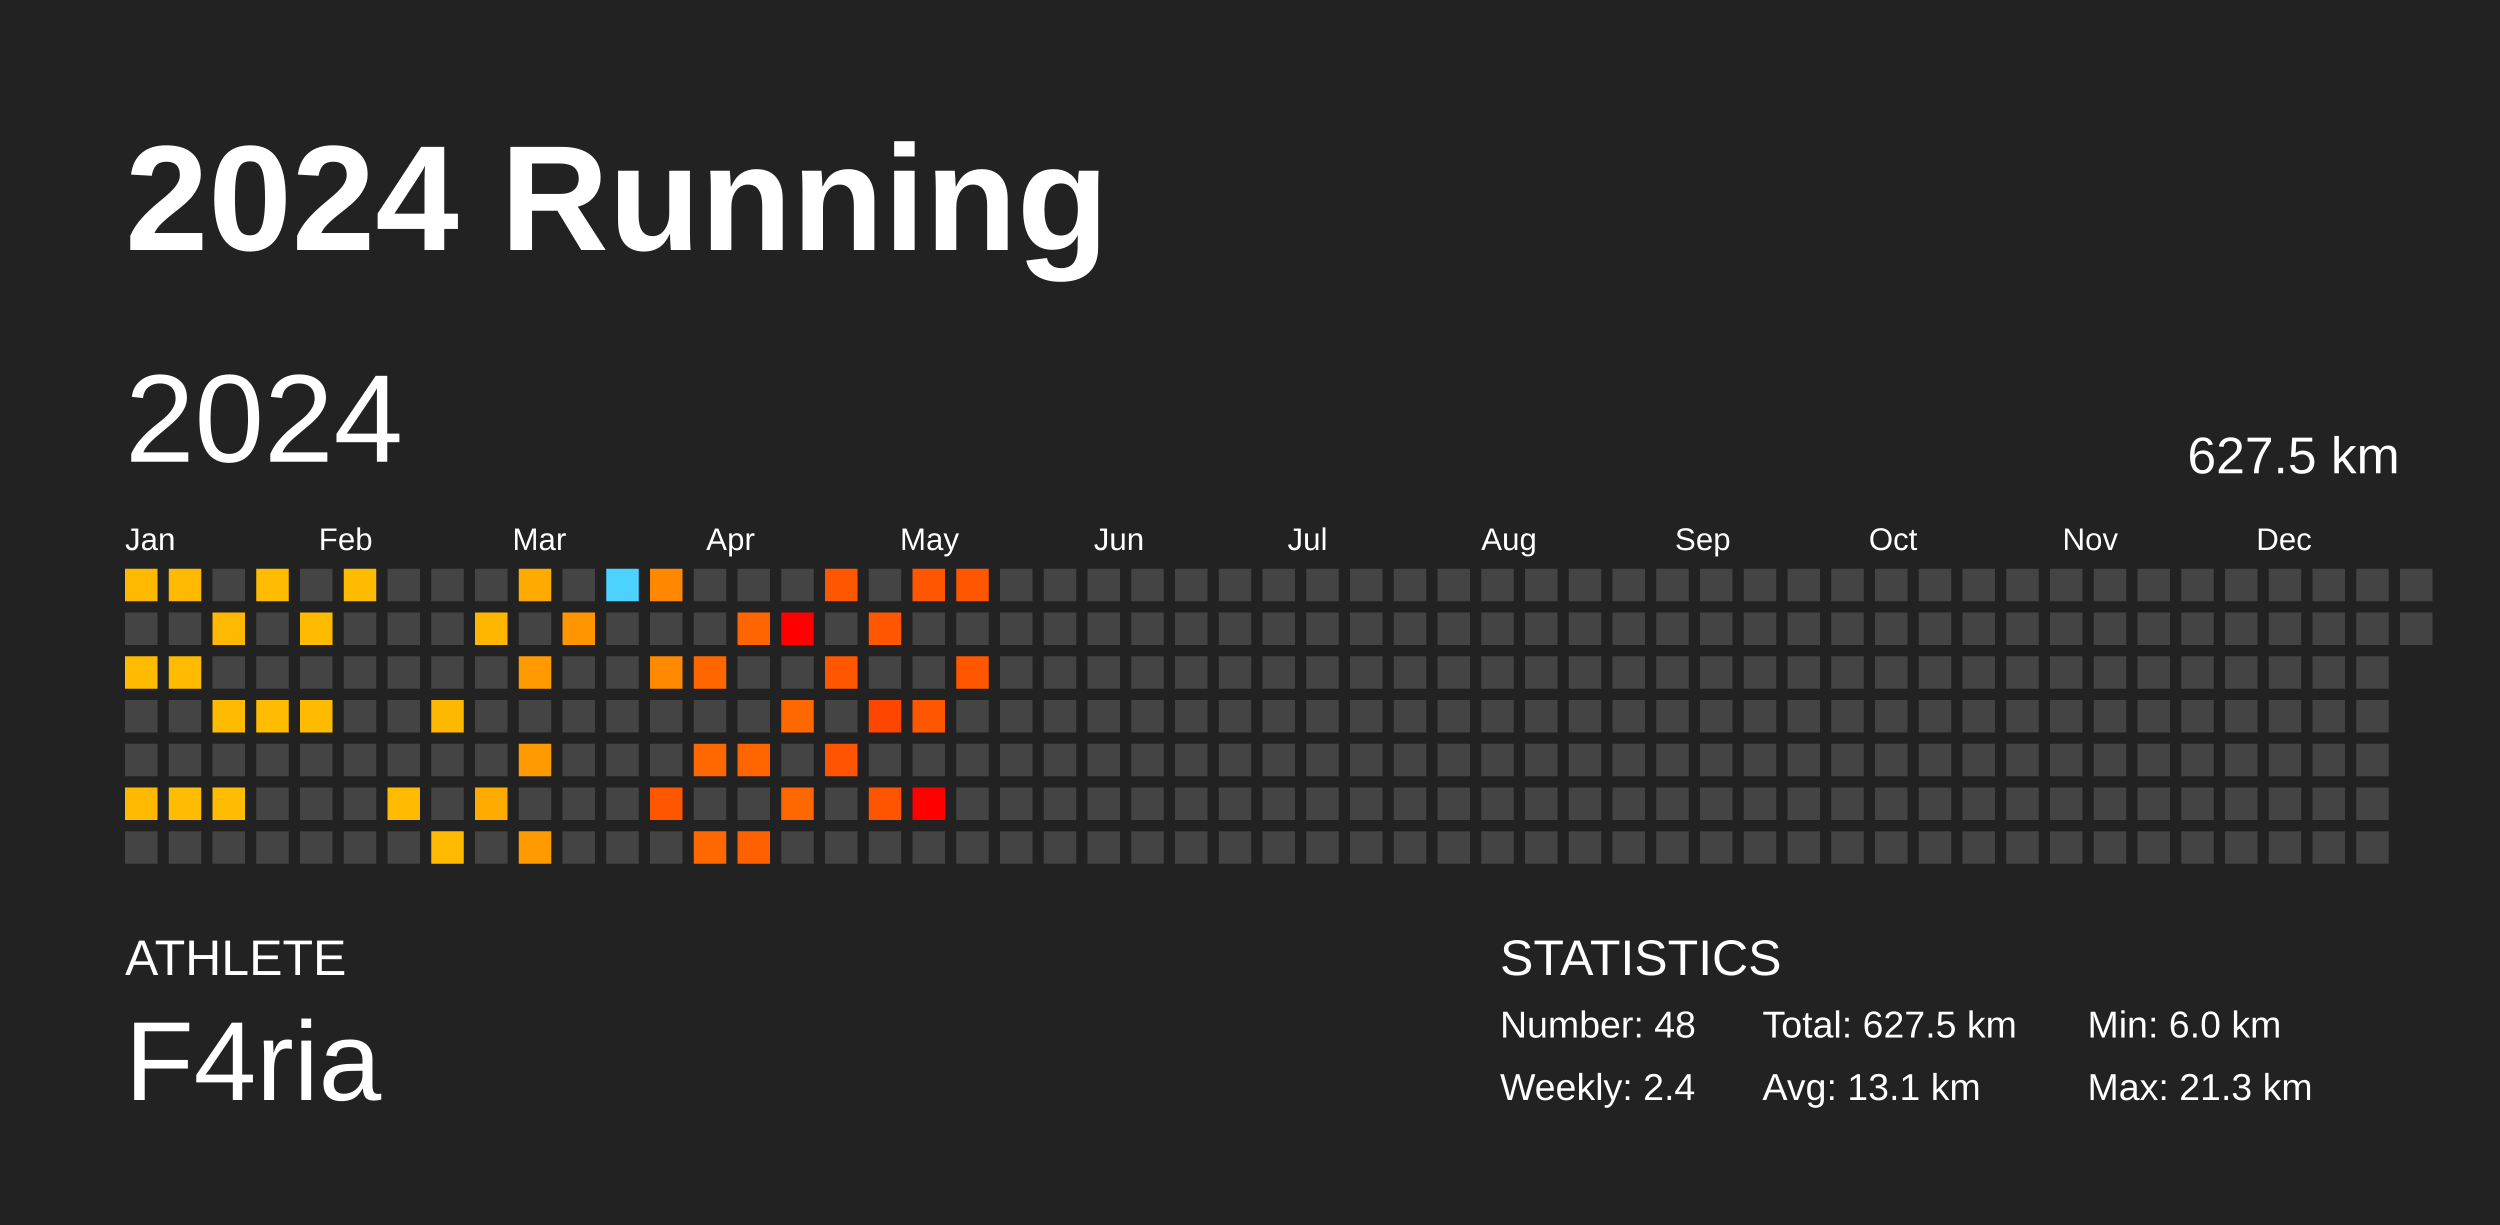
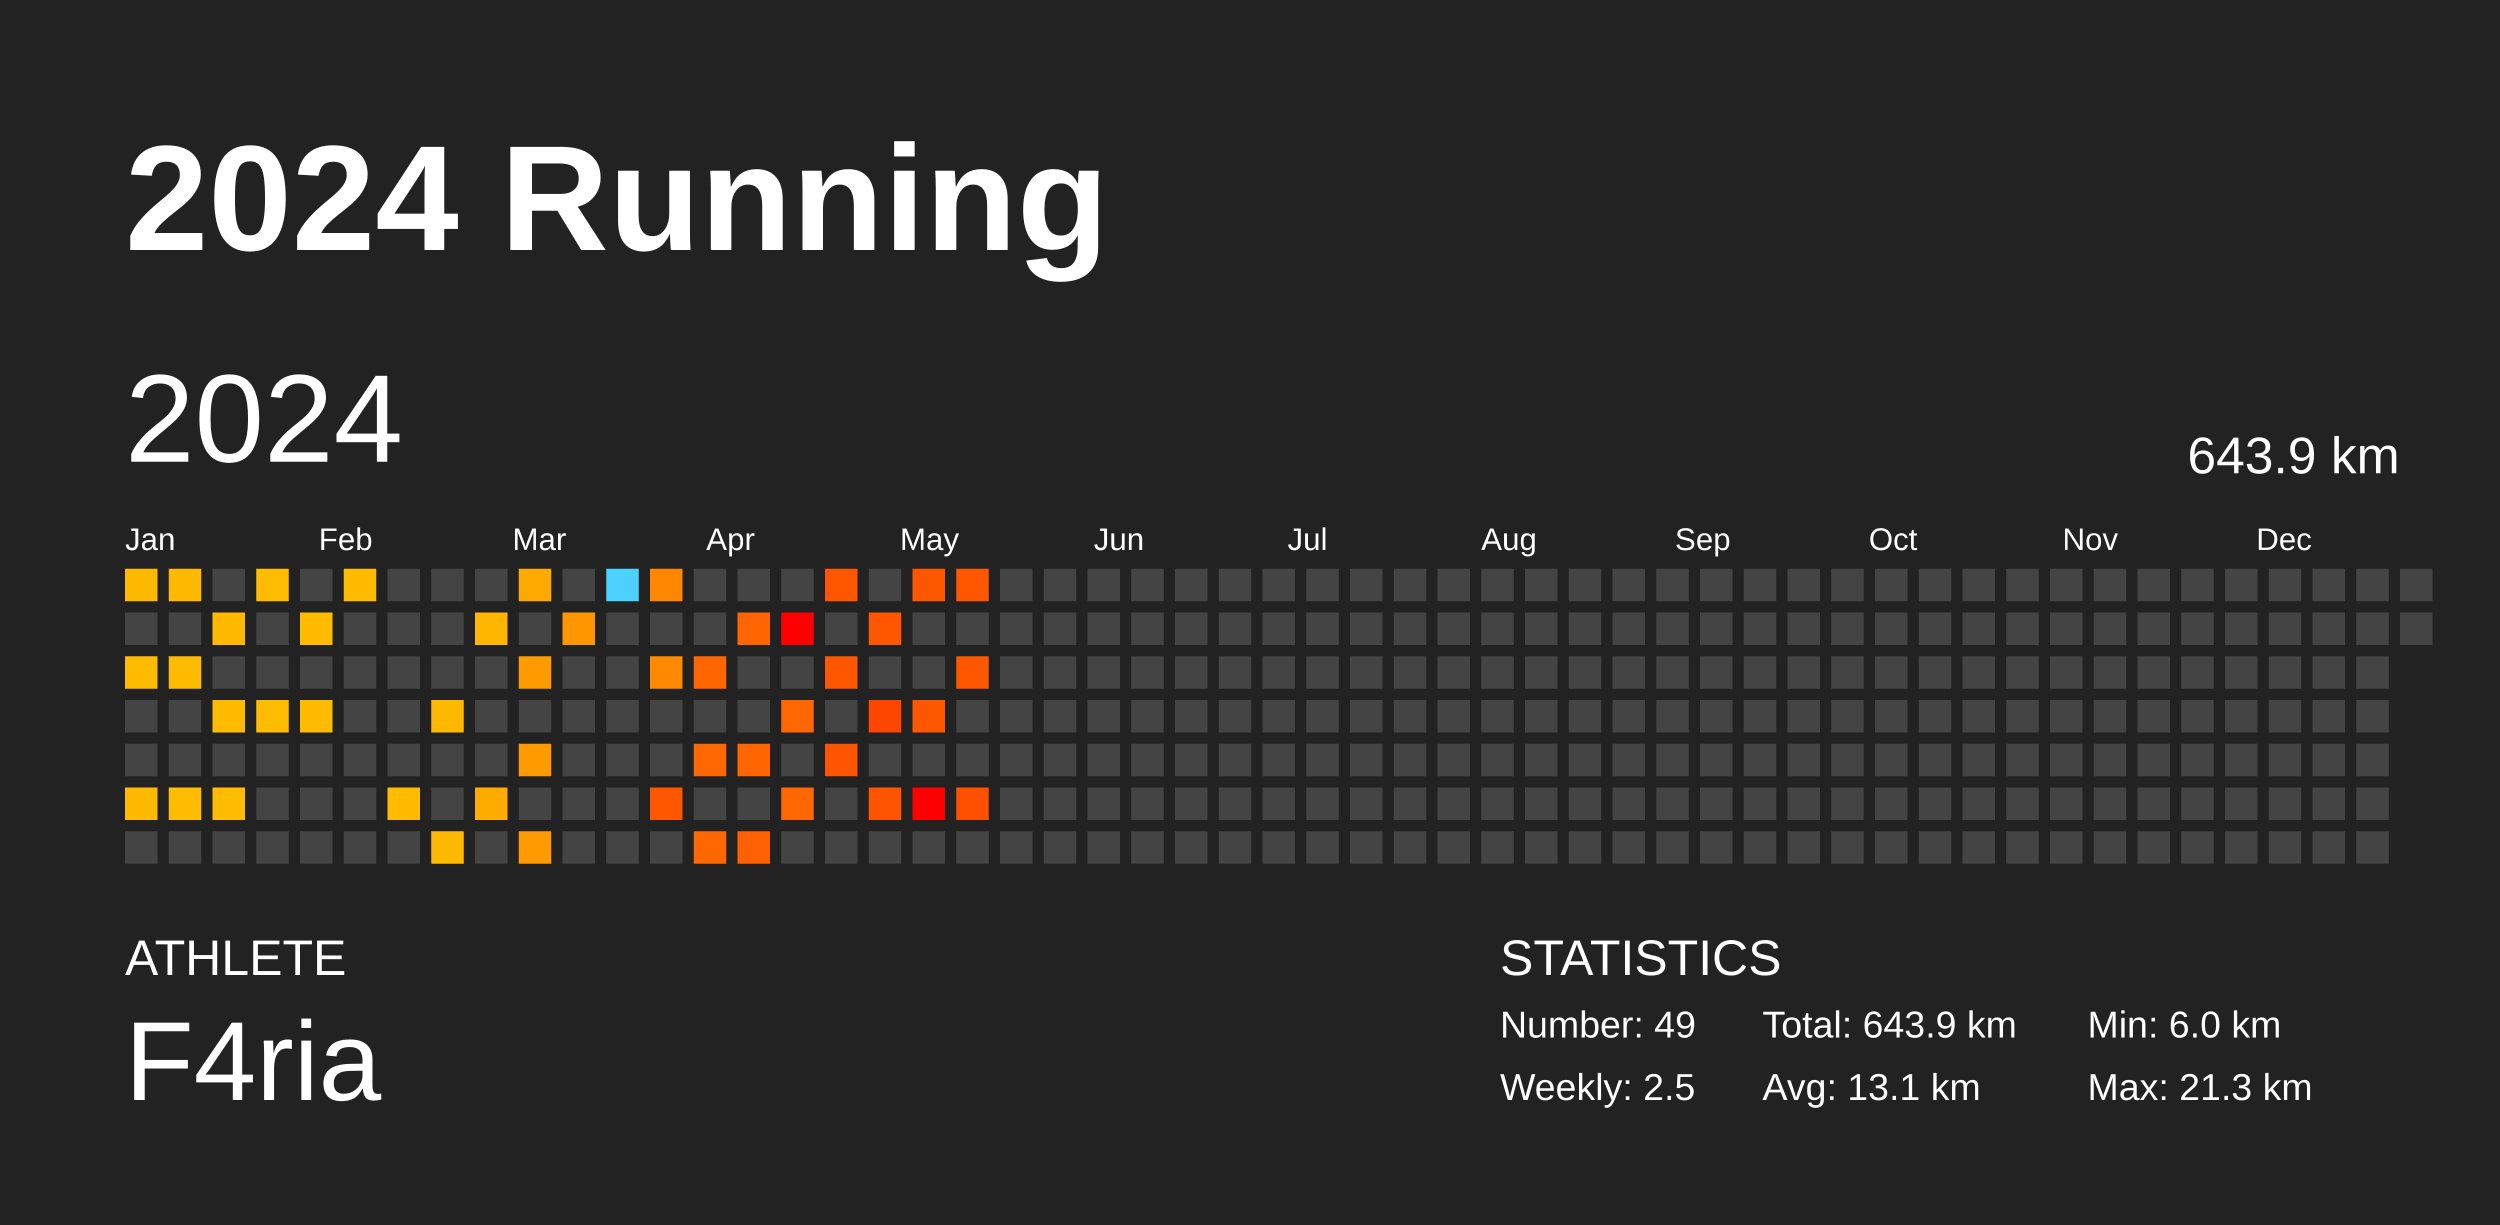
<svg xmlns="http://www.w3.org/2000/svg" baseProfile="full" height="98mm" version="1.1" viewBox="0,0,200,98" width="200mm">
  <defs />
  <rect fill="#222222" height="98" width="200" x="0" y="0" />
  <text fill="#FFFFFF" style="font-size:12px; font-family:Arial; font-weight:bold;" x="10" y="20">2024 Running</text>
  <text fill="#FFFFFF" style="font-size:4px; font-family:Arial" x="10" y="78">ATHLETE</text>
  <text fill="#FFFFFF" style="font-size:9px; font-family:Arial" x="10" y="88">F4ria</text>
  <text fill="#FFFFFF" style="font-size:4px; font-family:Arial" x="120" y="78">STATISTICS</text>
-   <text fill="#FFFFFF" style="font-size:3px; font-family:Arial" x="120" y="83">Number: 48</text>
-   <text fill="#FFFFFF" style="font-size:3px; font-family:Arial" x="120" y="88">Weekly: 2.4</text>
-   <text fill="#FFFFFF" style="font-size:3px; font-family:Arial" x="141" y="83">Total: 627.5 km</text>
+   <text fill="#FFFFFF" style="font-size:3px; font-family:Arial" x="120" y="83">Number: 49</text>
+   <text fill="#FFFFFF" style="font-size:3px; font-family:Arial" x="120" y="88">Weekly: 2.5</text>
+   <text fill="#FFFFFF" style="font-size:3px; font-family:Arial" x="141" y="83">Total: 643.9 km</text>
  <text fill="#FFFFFF" style="font-size:3px; font-family:Arial" x="141" y="88">Avg: 13.1 km</text>
  <text fill="#FFFFFF" style="font-size:3px; font-family:Arial" x="167" y="83">Min: 6.0 km</text>
  <text fill="#FFFFFF" style="font-size:3px; font-family:Arial" x="167" y="88">Max: 21.3 km</text>
  <text dominant-baseline="hanging" fill="#FFFFFF" style="font-size:10.0px; font-family:Arial;" x="10" y="30">2024</text>
-   <text dominant-baseline="hanging" fill="#FFFFFF" style="font-size:4.125px; font-family:Arial;" x="175" y="35">627.5 km</text>
+   <text dominant-baseline="hanging" fill="#FFFFFF" style="font-size:4.125px; font-family:Arial;" x="175" y="35">643.9 km</text>
  <text fill="#FFFFFF" style="font-size:2.5px; font-family:Arial" x="10.0" y="44">Jan</text>
  <text fill="#FFFFFF" style="font-size:2.5px; font-family:Arial" x="25.5" y="44">Feb</text>
  <text fill="#FFFFFF" style="font-size:2.5px; font-family:Arial" x="41.0" y="44">Mar</text>
  <text fill="#FFFFFF" style="font-size:2.5px; font-family:Arial" x="56.5" y="44">Apr</text>
  <text fill="#FFFFFF" style="font-size:2.5px; font-family:Arial" x="72.0" y="44">May</text>
  <text fill="#FFFFFF" style="font-size:2.5px; font-family:Arial" x="87.5" y="44">Jun</text>
  <text fill="#FFFFFF" style="font-size:2.5px; font-family:Arial" x="103.0" y="44">Jul</text>
  <text fill="#FFFFFF" style="font-size:2.5px; font-family:Arial" x="118.5" y="44">Aug</text>
  <text fill="#FFFFFF" style="font-size:2.5px; font-family:Arial" x="134.0" y="44">Sep</text>
  <text fill="#FFFFFF" style="font-size:2.5px; font-family:Arial" x="149.5" y="44">Oct</text>
  <text fill="#FFFFFF" style="font-size:2.5px; font-family:Arial" x="165.0" y="44">Nov</text>
  <text fill="#FFFFFF" style="font-size:2.5px; font-family:Arial" x="180.5" y="44">Dec</text>
  <rect fill="#ffba00" height="2.6" width="2.6" x="10.0" y="45.5" />
  <rect fill="#444444" height="2.6" width="2.6" x="10.0" y="49.0" />
  <rect fill="#ffbb00" height="2.6" width="2.6" x="10.0" y="52.5" />
  <rect fill="#444444" height="2.6" width="2.6" x="10.0" y="56.0" />
  <rect fill="#444444" height="2.6" width="2.6" x="10.0" y="59.5" />
  <rect fill="#ffba00" height="2.6" width="2.6" x="10.0" y="63.0" />
  <rect fill="#444444" height="2.6" width="2.6" x="10.0" y="66.5" />
  <rect fill="#ffb900" height="2.6" width="2.6" x="13.5" y="45.5" />
  <rect fill="#444444" height="2.6" width="2.6" x="13.5" y="49.0" />
  <rect fill="#ffbb00" height="2.6" width="2.6" x="13.5" y="52.5" />
  <rect fill="#444444" height="2.6" width="2.6" x="13.5" y="56.0" />
  <rect fill="#444444" height="2.6" width="2.6" x="13.5" y="59.5" />
  <rect fill="#ffbc00" height="2.6" width="2.6" x="13.5" y="63.0" />
  <rect fill="#444444" height="2.6" width="2.6" x="13.5" y="66.5" />
  <rect fill="#444444" height="2.6" width="2.6" x="17.0" y="45.5" />
  <rect fill="#ffb900" height="2.6" width="2.6" x="17.0" y="49.0" />
  <rect fill="#444444" height="2.6" width="2.6" x="17.0" y="52.5" />
  <rect fill="#ffbb00" height="2.6" width="2.6" x="17.0" y="56.0" />
  <rect fill="#444444" height="2.6" width="2.6" x="17.0" y="59.5" />
  <rect fill="#ffbc00" height="2.6" width="2.6" x="17.0" y="63.0" />
  <rect fill="#444444" height="2.6" width="2.6" x="17.0" y="66.5" />
  <rect fill="#ffbc00" height="2.6" width="2.6" x="20.5" y="45.5" />
  <rect fill="#444444" height="2.6" width="2.6" x="20.5" y="49.0" />
  <rect fill="#444444" height="2.6" width="2.6" x="20.5" y="52.5" />
  <rect fill="#ffbc00" height="2.6" width="2.6" x="20.5" y="56.0" />
  <rect fill="#444444" height="2.6" width="2.6" x="20.5" y="59.5" />
  <rect fill="#444444" height="2.6" width="2.6" x="20.5" y="63.0" />
  <rect fill="#444444" height="2.6" width="2.6" x="20.5" y="66.5" />
  <rect fill="#444444" height="2.6" width="2.6" x="24.0" y="45.5" />
  <rect fill="#ffbb00" height="2.6" width="2.6" x="24.0" y="49.0" />
  <rect fill="#444444" height="2.6" width="2.6" x="24.0" y="52.5" />
  <rect fill="#ffbb00" height="2.6" width="2.6" x="24.0" y="56.0" />
  <rect fill="#444444" height="2.6" width="2.6" x="24.0" y="59.5" />
  <rect fill="#444444" height="2.6" width="2.6" x="24.0" y="63.0" />
  <rect fill="#444444" height="2.6" width="2.6" x="24.0" y="66.5" />
  <rect fill="#ffbb00" height="2.6" width="2.6" x="27.5" y="45.5" />
  <rect fill="#444444" height="2.6" width="2.6" x="27.5" y="49.0" />
  <rect fill="#444444" height="2.6" width="2.6" x="27.5" y="52.5" />
  <rect fill="#444444" height="2.6" width="2.6" x="27.5" y="56.0" />
  <rect fill="#444444" height="2.6" width="2.6" x="27.5" y="59.5" />
  <rect fill="#444444" height="2.6" width="2.6" x="27.5" y="63.0" />
  <rect fill="#444444" height="2.6" width="2.6" x="27.5" y="66.5" />
  <rect fill="#444444" height="2.6" width="2.6" x="31.0" y="45.5" />
  <rect fill="#444444" height="2.6" width="2.6" x="31.0" y="49.0" />
  <rect fill="#444444" height="2.6" width="2.6" x="31.0" y="52.5" />
  <rect fill="#444444" height="2.6" width="2.6" x="31.0" y="56.0" />
  <rect fill="#444444" height="2.6" width="2.6" x="31.0" y="59.5" />
  <rect fill="#ffbb00" height="2.6" width="2.6" x="31.0" y="63.0" />
  <rect fill="#444444" height="2.6" width="2.6" x="31.0" y="66.5" />
  <rect fill="#444444" height="2.6" width="2.6" x="34.5" y="45.5" />
  <rect fill="#444444" height="2.6" width="2.6" x="34.5" y="49.0" />
  <rect fill="#444444" height="2.6" width="2.6" x="34.5" y="52.5" />
  <rect fill="#ffb800" height="2.6" width="2.6" x="34.5" y="56.0" />
  <rect fill="#444444" height="2.6" width="2.6" x="34.5" y="59.5" />
  <rect fill="#444444" height="2.6" width="2.6" x="34.5" y="63.0" />
  <rect fill="#ffba00" height="2.6" width="2.6" x="34.5" y="66.5" />
  <rect fill="#444444" height="2.6" width="2.6" x="38.0" y="45.5" />
  <rect fill="#ffb600" height="2.6" width="2.6" x="38.0" y="49.0" />
  <rect fill="#444444" height="2.6" width="2.6" x="38.0" y="52.5" />
  <rect fill="#444444" height="2.6" width="2.6" x="38.0" y="56.0" />
  <rect fill="#444444" height="2.6" width="2.6" x="38.0" y="59.5" />
  <rect fill="#ffab00" height="2.6" width="2.6" x="38.0" y="63.0" />
  <rect fill="#444444" height="2.6" width="2.6" x="38.0" y="66.5" />
  <rect fill="#ffaa00" height="2.6" width="2.6" x="41.5" y="45.5" />
  <rect fill="#444444" height="2.6" width="2.6" x="41.5" y="49.0" />
  <rect fill="#ff9b00" height="2.6" width="2.6" x="41.5" y="52.5" />
  <rect fill="#444444" height="2.6" width="2.6" x="41.5" y="56.0" />
  <rect fill="#ff9a00" height="2.6" width="2.6" x="41.5" y="59.5" />
  <rect fill="#444444" height="2.6" width="2.6" x="41.5" y="63.0" />
  <rect fill="#ff9b00" height="2.6" width="2.6" x="41.5" y="66.5" />
  <rect fill="#444444" height="2.6" width="2.6" x="45.0" y="45.5" />
  <rect fill="#ff9600" height="2.6" width="2.6" x="45.0" y="49.0" />
  <rect fill="#444444" height="2.6" width="2.6" x="45.0" y="52.5" />
  <rect fill="#444444" height="2.6" width="2.6" x="45.0" y="56.0" />
  <rect fill="#444444" height="2.6" width="2.6" x="45.0" y="59.5" />
  <rect fill="#444444" height="2.6" width="2.6" x="45.0" y="63.0" />
  <rect fill="#444444" height="2.6" width="2.6" x="45.0" y="66.5" />
  <rect fill="#4dd2ff" height="2.6" width="2.6" x="48.5" y="45.5" />
  <rect fill="#444444" height="2.6" width="2.6" x="48.5" y="49.0" />
  <rect fill="#444444" height="2.6" width="2.6" x="48.5" y="52.5" />
  <rect fill="#444444" height="2.6" width="2.6" x="48.5" y="56.0" />
  <rect fill="#444444" height="2.6" width="2.6" x="48.5" y="59.5" />
  <rect fill="#444444" height="2.6" width="2.6" x="48.5" y="63.0" />
  <rect fill="#444444" height="2.6" width="2.6" x="48.5" y="66.5" />
  <rect fill="#ff8800" height="2.6" width="2.6" x="52.0" y="45.5" />
  <rect fill="#444444" height="2.6" width="2.6" x="52.0" y="49.0" />
  <rect fill="#ff8900" height="2.6" width="2.6" x="52.0" y="52.5" />
  <rect fill="#444444" height="2.6" width="2.6" x="52.0" y="56.0" />
  <rect fill="#444444" height="2.6" width="2.6" x="52.0" y="59.5" />
  <rect fill="#ff5700" height="2.6" width="2.6" x="52.0" y="63.0" />
  <rect fill="#444444" height="2.6" width="2.6" x="52.0" y="66.5" />
  <rect fill="#444444" height="2.6" width="2.6" x="55.5" y="45.5" />
  <rect fill="#444444" height="2.6" width="2.6" x="55.5" y="49.0" />
  <rect fill="#ff6600" height="2.6" width="2.6" x="55.5" y="52.5" />
  <rect fill="#444444" height="2.6" width="2.6" x="55.5" y="56.0" />
  <rect fill="#ff6800" height="2.6" width="2.6" x="55.5" y="59.5" />
  <rect fill="#444444" height="2.6" width="2.6" x="55.5" y="63.0" />
  <rect fill="#ff6700" height="2.6" width="2.6" x="55.5" y="66.5" />
  <rect fill="#444444" height="2.6" width="2.6" x="59.0" y="45.5" />
  <rect fill="#ff6500" height="2.6" width="2.6" x="59.0" y="49.0" />
  <rect fill="#444444" height="2.6" width="2.6" x="59.0" y="52.5" />
  <rect fill="#444444" height="2.6" width="2.6" x="59.0" y="56.0" />
  <rect fill="#ff6600" height="2.6" width="2.6" x="59.0" y="59.5" />
  <rect fill="#444444" height="2.6" width="2.6" x="59.0" y="63.0" />
  <rect fill="#ff6000" height="2.6" width="2.6" x="59.0" y="66.5" />
  <rect fill="#444444" height="2.6" width="2.6" x="62.5" y="45.5" />
  <rect fill="red" height="2.6" width="2.6" x="62.5" y="49.0" />
  <rect fill="#444444" height="2.6" width="2.6" x="62.5" y="52.5" />
  <rect fill="#ff6700" height="2.6" width="2.6" x="62.5" y="56.0" />
  <rect fill="#444444" height="2.6" width="2.6" x="62.5" y="59.5" />
  <rect fill="#ff6700" height="2.6" width="2.6" x="62.5" y="63.0" />
  <rect fill="#444444" height="2.6" width="2.6" x="62.5" y="66.5" />
  <rect fill="#ff5700" height="2.6" width="2.6" x="66.0" y="45.5" />
  <rect fill="#444444" height="2.6" width="2.6" x="66.0" y="49.0" />
  <rect fill="#ff5700" height="2.6" width="2.6" x="66.0" y="52.5" />
  <rect fill="#444444" height="2.6" width="2.6" x="66.0" y="56.0" />
  <rect fill="#ff5400" height="2.6" width="2.6" x="66.0" y="59.5" />
  <rect fill="#444444" height="2.6" width="2.6" x="66.0" y="63.0" />
  <rect fill="#444444" height="2.6" width="2.6" x="66.0" y="66.5" />
  <rect fill="#444444" height="2.6" width="2.6" x="69.5" y="45.5" />
  <rect fill="#ff5700" height="2.6" width="2.6" x="69.5" y="49.0" />
  <rect fill="#444444" height="2.6" width="2.6" x="69.5" y="52.5" />
  <rect fill="#ff4600" height="2.6" width="2.6" x="69.5" y="56.0" />
  <rect fill="#444444" height="2.6" width="2.6" x="69.5" y="59.5" />
  <rect fill="#ff5500" height="2.6" width="2.6" x="69.5" y="63.0" />
  <rect fill="#444444" height="2.6" width="2.6" x="69.5" y="66.5" />
  <rect fill="#ff5700" height="2.6" width="2.6" x="73.0" y="45.5" />
  <rect fill="#444444" height="2.6" width="2.6" x="73.0" y="49.0" />
  <rect fill="#444444" height="2.6" width="2.6" x="73.0" y="52.5" />
  <rect fill="#ff5700" height="2.6" width="2.6" x="73.0" y="56.0" />
  <rect fill="#444444" height="2.6" width="2.6" x="73.0" y="59.5" />
  <rect fill="red" height="2.6" width="2.6" x="73.0" y="63.0" />
  <rect fill="#444444" height="2.6" width="2.6" x="73.0" y="66.5" />
  <rect fill="#ff5600" height="2.6" width="2.6" x="76.5" y="45.5" />
  <rect fill="#444444" height="2.6" width="2.6" x="76.5" y="49.0" />
  <rect fill="#ff5700" height="2.6" width="2.6" x="76.5" y="52.5" />
  <rect fill="#444444" height="2.6" width="2.6" x="76.5" y="56.0" />
  <rect fill="#444444" height="2.6" width="2.6" x="76.5" y="59.5" />
-   <rect fill="#444444" height="2.6" width="2.6" x="76.5" y="63.0" />
+   <rect fill="#ff5000" height="2.6" width="2.6" x="76.5" y="63.0" />
  <rect fill="#444444" height="2.6" width="2.6" x="76.5" y="66.5" />
  <rect fill="#444444" height="2.6" width="2.6" x="80.0" y="45.5" />
  <rect fill="#444444" height="2.6" width="2.6" x="80.0" y="49.0" />
  <rect fill="#444444" height="2.6" width="2.6" x="80.0" y="52.5" />
  <rect fill="#444444" height="2.6" width="2.6" x="80.0" y="56.0" />
  <rect fill="#444444" height="2.6" width="2.6" x="80.0" y="59.5" />
  <rect fill="#444444" height="2.6" width="2.6" x="80.0" y="63.0" />
  <rect fill="#444444" height="2.6" width="2.6" x="80.0" y="66.5" />
  <rect fill="#444444" height="2.6" width="2.6" x="83.5" y="45.5" />
  <rect fill="#444444" height="2.6" width="2.6" x="83.5" y="49.0" />
  <rect fill="#444444" height="2.6" width="2.6" x="83.5" y="52.5" />
  <rect fill="#444444" height="2.6" width="2.6" x="83.5" y="56.0" />
  <rect fill="#444444" height="2.6" width="2.6" x="83.5" y="59.5" />
  <rect fill="#444444" height="2.6" width="2.6" x="83.5" y="63.0" />
  <rect fill="#444444" height="2.6" width="2.6" x="83.5" y="66.5" />
  <rect fill="#444444" height="2.6" width="2.6" x="87.0" y="45.5" />
  <rect fill="#444444" height="2.6" width="2.6" x="87.0" y="49.0" />
  <rect fill="#444444" height="2.6" width="2.6" x="87.0" y="52.5" />
  <rect fill="#444444" height="2.6" width="2.6" x="87.0" y="56.0" />
  <rect fill="#444444" height="2.6" width="2.6" x="87.0" y="59.5" />
  <rect fill="#444444" height="2.6" width="2.6" x="87.0" y="63.0" />
  <rect fill="#444444" height="2.6" width="2.6" x="87.0" y="66.5" />
  <rect fill="#444444" height="2.6" width="2.6" x="90.5" y="45.5" />
  <rect fill="#444444" height="2.6" width="2.6" x="90.5" y="49.0" />
  <rect fill="#444444" height="2.6" width="2.6" x="90.5" y="52.5" />
  <rect fill="#444444" height="2.6" width="2.6" x="90.5" y="56.0" />
  <rect fill="#444444" height="2.6" width="2.6" x="90.5" y="59.5" />
  <rect fill="#444444" height="2.6" width="2.6" x="90.5" y="63.0" />
  <rect fill="#444444" height="2.6" width="2.6" x="90.5" y="66.5" />
  <rect fill="#444444" height="2.6" width="2.6" x="94.0" y="45.5" />
  <rect fill="#444444" height="2.6" width="2.6" x="94.0" y="49.0" />
  <rect fill="#444444" height="2.6" width="2.6" x="94.0" y="52.5" />
  <rect fill="#444444" height="2.6" width="2.6" x="94.0" y="56.0" />
  <rect fill="#444444" height="2.6" width="2.6" x="94.0" y="59.5" />
  <rect fill="#444444" height="2.6" width="2.6" x="94.0" y="63.0" />
  <rect fill="#444444" height="2.6" width="2.6" x="94.0" y="66.5" />
  <rect fill="#444444" height="2.6" width="2.6" x="97.5" y="45.5" />
  <rect fill="#444444" height="2.6" width="2.6" x="97.5" y="49.0" />
  <rect fill="#444444" height="2.6" width="2.6" x="97.5" y="52.5" />
  <rect fill="#444444" height="2.6" width="2.6" x="97.5" y="56.0" />
  <rect fill="#444444" height="2.6" width="2.6" x="97.5" y="59.5" />
  <rect fill="#444444" height="2.6" width="2.6" x="97.5" y="63.0" />
  <rect fill="#444444" height="2.6" width="2.6" x="97.5" y="66.5" />
  <rect fill="#444444" height="2.6" width="2.6" x="101.0" y="45.5" />
  <rect fill="#444444" height="2.6" width="2.6" x="101.0" y="49.0" />
  <rect fill="#444444" height="2.6" width="2.6" x="101.0" y="52.5" />
  <rect fill="#444444" height="2.6" width="2.6" x="101.0" y="56.0" />
  <rect fill="#444444" height="2.6" width="2.6" x="101.0" y="59.5" />
  <rect fill="#444444" height="2.6" width="2.6" x="101.0" y="63.0" />
  <rect fill="#444444" height="2.6" width="2.6" x="101.0" y="66.5" />
  <rect fill="#444444" height="2.6" width="2.6" x="104.5" y="45.5" />
  <rect fill="#444444" height="2.6" width="2.6" x="104.5" y="49.0" />
  <rect fill="#444444" height="2.6" width="2.6" x="104.5" y="52.5" />
  <rect fill="#444444" height="2.6" width="2.6" x="104.5" y="56.0" />
  <rect fill="#444444" height="2.6" width="2.6" x="104.5" y="59.5" />
  <rect fill="#444444" height="2.6" width="2.6" x="104.5" y="63.0" />
  <rect fill="#444444" height="2.6" width="2.6" x="104.5" y="66.5" />
  <rect fill="#444444" height="2.6" width="2.6" x="108.0" y="45.5" />
  <rect fill="#444444" height="2.6" width="2.6" x="108.0" y="49.0" />
  <rect fill="#444444" height="2.6" width="2.6" x="108.0" y="52.5" />
  <rect fill="#444444" height="2.6" width="2.6" x="108.0" y="56.0" />
  <rect fill="#444444" height="2.6" width="2.6" x="108.0" y="59.5" />
  <rect fill="#444444" height="2.6" width="2.6" x="108.0" y="63.0" />
  <rect fill="#444444" height="2.6" width="2.6" x="108.0" y="66.5" />
  <rect fill="#444444" height="2.6" width="2.6" x="111.5" y="45.5" />
  <rect fill="#444444" height="2.6" width="2.6" x="111.5" y="49.0" />
  <rect fill="#444444" height="2.6" width="2.6" x="111.5" y="52.5" />
  <rect fill="#444444" height="2.6" width="2.6" x="111.5" y="56.0" />
  <rect fill="#444444" height="2.6" width="2.6" x="111.5" y="59.5" />
  <rect fill="#444444" height="2.6" width="2.6" x="111.5" y="63.0" />
  <rect fill="#444444" height="2.6" width="2.6" x="111.5" y="66.5" />
  <rect fill="#444444" height="2.6" width="2.6" x="115.0" y="45.5" />
  <rect fill="#444444" height="2.6" width="2.6" x="115.0" y="49.0" />
  <rect fill="#444444" height="2.6" width="2.6" x="115.0" y="52.5" />
  <rect fill="#444444" height="2.6" width="2.6" x="115.0" y="56.0" />
  <rect fill="#444444" height="2.6" width="2.6" x="115.0" y="59.5" />
  <rect fill="#444444" height="2.6" width="2.6" x="115.0" y="63.0" />
  <rect fill="#444444" height="2.6" width="2.6" x="115.0" y="66.5" />
  <rect fill="#444444" height="2.6" width="2.6" x="118.5" y="45.5" />
  <rect fill="#444444" height="2.6" width="2.6" x="118.5" y="49.0" />
  <rect fill="#444444" height="2.6" width="2.6" x="118.5" y="52.5" />
  <rect fill="#444444" height="2.6" width="2.6" x="118.5" y="56.0" />
  <rect fill="#444444" height="2.6" width="2.6" x="118.5" y="59.5" />
  <rect fill="#444444" height="2.6" width="2.6" x="118.5" y="63.0" />
  <rect fill="#444444" height="2.6" width="2.6" x="118.5" y="66.5" />
  <rect fill="#444444" height="2.6" width="2.6" x="122.0" y="45.5" />
  <rect fill="#444444" height="2.6" width="2.6" x="122.0" y="49.0" />
  <rect fill="#444444" height="2.6" width="2.6" x="122.0" y="52.5" />
  <rect fill="#444444" height="2.6" width="2.6" x="122.0" y="56.0" />
  <rect fill="#444444" height="2.6" width="2.6" x="122.0" y="59.5" />
  <rect fill="#444444" height="2.6" width="2.6" x="122.0" y="63.0" />
  <rect fill="#444444" height="2.6" width="2.6" x="122.0" y="66.5" />
  <rect fill="#444444" height="2.6" width="2.6" x="125.5" y="45.5" />
  <rect fill="#444444" height="2.6" width="2.6" x="125.5" y="49.0" />
  <rect fill="#444444" height="2.6" width="2.6" x="125.5" y="52.5" />
  <rect fill="#444444" height="2.6" width="2.6" x="125.5" y="56.0" />
  <rect fill="#444444" height="2.6" width="2.6" x="125.5" y="59.5" />
  <rect fill="#444444" height="2.6" width="2.6" x="125.5" y="63.0" />
  <rect fill="#444444" height="2.6" width="2.6" x="125.5" y="66.5" />
  <rect fill="#444444" height="2.6" width="2.6" x="129.0" y="45.5" />
  <rect fill="#444444" height="2.6" width="2.6" x="129.0" y="49.0" />
  <rect fill="#444444" height="2.6" width="2.6" x="129.0" y="52.5" />
  <rect fill="#444444" height="2.6" width="2.6" x="129.0" y="56.0" />
  <rect fill="#444444" height="2.6" width="2.6" x="129.0" y="59.5" />
  <rect fill="#444444" height="2.6" width="2.6" x="129.0" y="63.0" />
  <rect fill="#444444" height="2.6" width="2.6" x="129.0" y="66.5" />
  <rect fill="#444444" height="2.6" width="2.6" x="132.5" y="45.5" />
  <rect fill="#444444" height="2.6" width="2.6" x="132.5" y="49.0" />
  <rect fill="#444444" height="2.6" width="2.6" x="132.5" y="52.5" />
  <rect fill="#444444" height="2.6" width="2.6" x="132.5" y="56.0" />
  <rect fill="#444444" height="2.6" width="2.6" x="132.5" y="59.5" />
  <rect fill="#444444" height="2.6" width="2.6" x="132.5" y="63.0" />
  <rect fill="#444444" height="2.6" width="2.6" x="132.5" y="66.5" />
  <rect fill="#444444" height="2.6" width="2.6" x="136.0" y="45.5" />
  <rect fill="#444444" height="2.6" width="2.6" x="136.0" y="49.0" />
  <rect fill="#444444" height="2.6" width="2.6" x="136.0" y="52.5" />
  <rect fill="#444444" height="2.6" width="2.6" x="136.0" y="56.0" />
  <rect fill="#444444" height="2.6" width="2.6" x="136.0" y="59.5" />
  <rect fill="#444444" height="2.6" width="2.6" x="136.0" y="63.0" />
  <rect fill="#444444" height="2.6" width="2.6" x="136.0" y="66.5" />
  <rect fill="#444444" height="2.6" width="2.6" x="139.5" y="45.5" />
  <rect fill="#444444" height="2.6" width="2.6" x="139.5" y="49.0" />
  <rect fill="#444444" height="2.6" width="2.6" x="139.5" y="52.5" />
  <rect fill="#444444" height="2.6" width="2.6" x="139.5" y="56.0" />
  <rect fill="#444444" height="2.6" width="2.6" x="139.5" y="59.5" />
  <rect fill="#444444" height="2.6" width="2.6" x="139.5" y="63.0" />
  <rect fill="#444444" height="2.6" width="2.6" x="139.5" y="66.5" />
  <rect fill="#444444" height="2.6" width="2.6" x="143.0" y="45.5" />
  <rect fill="#444444" height="2.6" width="2.6" x="143.0" y="49.0" />
  <rect fill="#444444" height="2.6" width="2.6" x="143.0" y="52.5" />
  <rect fill="#444444" height="2.6" width="2.6" x="143.0" y="56.0" />
  <rect fill="#444444" height="2.6" width="2.6" x="143.0" y="59.5" />
  <rect fill="#444444" height="2.6" width="2.6" x="143.0" y="63.0" />
  <rect fill="#444444" height="2.6" width="2.6" x="143.0" y="66.5" />
  <rect fill="#444444" height="2.6" width="2.6" x="146.5" y="45.5" />
  <rect fill="#444444" height="2.6" width="2.6" x="146.5" y="49.0" />
  <rect fill="#444444" height="2.6" width="2.6" x="146.5" y="52.5" />
  <rect fill="#444444" height="2.6" width="2.6" x="146.5" y="56.0" />
  <rect fill="#444444" height="2.6" width="2.6" x="146.5" y="59.5" />
  <rect fill="#444444" height="2.6" width="2.6" x="146.5" y="63.0" />
  <rect fill="#444444" height="2.6" width="2.6" x="146.5" y="66.5" />
  <rect fill="#444444" height="2.6" width="2.6" x="150.0" y="45.5" />
  <rect fill="#444444" height="2.6" width="2.6" x="150.0" y="49.0" />
  <rect fill="#444444" height="2.6" width="2.6" x="150.0" y="52.5" />
  <rect fill="#444444" height="2.6" width="2.6" x="150.0" y="56.0" />
  <rect fill="#444444" height="2.6" width="2.6" x="150.0" y="59.5" />
  <rect fill="#444444" height="2.6" width="2.6" x="150.0" y="63.0" />
  <rect fill="#444444" height="2.6" width="2.6" x="150.0" y="66.5" />
  <rect fill="#444444" height="2.6" width="2.6" x="153.5" y="45.5" />
  <rect fill="#444444" height="2.6" width="2.6" x="153.5" y="49.0" />
  <rect fill="#444444" height="2.6" width="2.6" x="153.5" y="52.5" />
  <rect fill="#444444" height="2.6" width="2.6" x="153.5" y="56.0" />
  <rect fill="#444444" height="2.6" width="2.6" x="153.5" y="59.5" />
  <rect fill="#444444" height="2.6" width="2.6" x="153.5" y="63.0" />
  <rect fill="#444444" height="2.6" width="2.6" x="153.5" y="66.5" />
  <rect fill="#444444" height="2.6" width="2.6" x="157.0" y="45.5" />
  <rect fill="#444444" height="2.6" width="2.6" x="157.0" y="49.0" />
  <rect fill="#444444" height="2.6" width="2.6" x="157.0" y="52.5" />
  <rect fill="#444444" height="2.6" width="2.6" x="157.0" y="56.0" />
  <rect fill="#444444" height="2.6" width="2.6" x="157.0" y="59.5" />
  <rect fill="#444444" height="2.6" width="2.6" x="157.0" y="63.0" />
  <rect fill="#444444" height="2.6" width="2.6" x="157.0" y="66.5" />
  <rect fill="#444444" height="2.6" width="2.6" x="160.5" y="45.5" />
  <rect fill="#444444" height="2.6" width="2.6" x="160.5" y="49.0" />
  <rect fill="#444444" height="2.6" width="2.6" x="160.5" y="52.5" />
  <rect fill="#444444" height="2.6" width="2.6" x="160.5" y="56.0" />
  <rect fill="#444444" height="2.6" width="2.6" x="160.5" y="59.5" />
  <rect fill="#444444" height="2.6" width="2.6" x="160.5" y="63.0" />
  <rect fill="#444444" height="2.6" width="2.6" x="160.5" y="66.5" />
  <rect fill="#444444" height="2.6" width="2.6" x="164.0" y="45.5" />
  <rect fill="#444444" height="2.6" width="2.6" x="164.0" y="49.0" />
  <rect fill="#444444" height="2.6" width="2.6" x="164.0" y="52.5" />
  <rect fill="#444444" height="2.6" width="2.6" x="164.0" y="56.0" />
  <rect fill="#444444" height="2.6" width="2.6" x="164.0" y="59.5" />
  <rect fill="#444444" height="2.6" width="2.6" x="164.0" y="63.0" />
  <rect fill="#444444" height="2.6" width="2.6" x="164.0" y="66.5" />
  <rect fill="#444444" height="2.6" width="2.6" x="167.5" y="45.5" />
  <rect fill="#444444" height="2.6" width="2.6" x="167.5" y="49.0" />
  <rect fill="#444444" height="2.6" width="2.6" x="167.5" y="52.5" />
  <rect fill="#444444" height="2.6" width="2.6" x="167.5" y="56.0" />
  <rect fill="#444444" height="2.6" width="2.6" x="167.5" y="59.5" />
  <rect fill="#444444" height="2.6" width="2.6" x="167.5" y="63.0" />
  <rect fill="#444444" height="2.6" width="2.6" x="167.5" y="66.5" />
  <rect fill="#444444" height="2.6" width="2.6" x="171.0" y="45.5" />
  <rect fill="#444444" height="2.6" width="2.6" x="171.0" y="49.0" />
  <rect fill="#444444" height="2.6" width="2.6" x="171.0" y="52.5" />
  <rect fill="#444444" height="2.6" width="2.6" x="171.0" y="56.0" />
  <rect fill="#444444" height="2.6" width="2.6" x="171.0" y="59.5" />
  <rect fill="#444444" height="2.6" width="2.6" x="171.0" y="63.0" />
  <rect fill="#444444" height="2.6" width="2.6" x="171.0" y="66.5" />
  <rect fill="#444444" height="2.6" width="2.6" x="174.5" y="45.5" />
  <rect fill="#444444" height="2.6" width="2.6" x="174.5" y="49.0" />
  <rect fill="#444444" height="2.6" width="2.6" x="174.5" y="52.5" />
  <rect fill="#444444" height="2.6" width="2.6" x="174.5" y="56.0" />
  <rect fill="#444444" height="2.6" width="2.6" x="174.5" y="59.5" />
  <rect fill="#444444" height="2.6" width="2.6" x="174.5" y="63.0" />
  <rect fill="#444444" height="2.6" width="2.6" x="174.5" y="66.5" />
  <rect fill="#444444" height="2.6" width="2.6" x="178.0" y="45.5" />
  <rect fill="#444444" height="2.6" width="2.6" x="178.0" y="49.0" />
  <rect fill="#444444" height="2.6" width="2.6" x="178.0" y="52.5" />
  <rect fill="#444444" height="2.6" width="2.6" x="178.0" y="56.0" />
  <rect fill="#444444" height="2.6" width="2.6" x="178.0" y="59.5" />
  <rect fill="#444444" height="2.6" width="2.6" x="178.0" y="63.0" />
  <rect fill="#444444" height="2.6" width="2.6" x="178.0" y="66.5" />
  <rect fill="#444444" height="2.6" width="2.6" x="181.5" y="45.5" />
  <rect fill="#444444" height="2.6" width="2.6" x="181.5" y="49.0" />
  <rect fill="#444444" height="2.6" width="2.6" x="181.5" y="52.5" />
  <rect fill="#444444" height="2.6" width="2.6" x="181.5" y="56.0" />
  <rect fill="#444444" height="2.6" width="2.6" x="181.5" y="59.5" />
  <rect fill="#444444" height="2.6" width="2.6" x="181.5" y="63.0" />
  <rect fill="#444444" height="2.6" width="2.6" x="181.5" y="66.5" />
  <rect fill="#444444" height="2.6" width="2.6" x="185.0" y="45.5" />
  <rect fill="#444444" height="2.6" width="2.6" x="185.0" y="49.0" />
  <rect fill="#444444" height="2.6" width="2.6" x="185.0" y="52.5" />
  <rect fill="#444444" height="2.6" width="2.6" x="185.0" y="56.0" />
  <rect fill="#444444" height="2.6" width="2.6" x="185.0" y="59.5" />
  <rect fill="#444444" height="2.6" width="2.6" x="185.0" y="63.0" />
  <rect fill="#444444" height="2.6" width="2.6" x="185.0" y="66.5" />
  <rect fill="#444444" height="2.6" width="2.6" x="188.5" y="45.5" />
  <rect fill="#444444" height="2.6" width="2.6" x="188.5" y="49.0" />
  <rect fill="#444444" height="2.6" width="2.6" x="188.5" y="52.5" />
  <rect fill="#444444" height="2.6" width="2.6" x="188.5" y="56.0" />
  <rect fill="#444444" height="2.6" width="2.6" x="188.5" y="59.5" />
  <rect fill="#444444" height="2.6" width="2.6" x="188.5" y="63.0" />
  <rect fill="#444444" height="2.6" width="2.6" x="188.5" y="66.5" />
  <rect fill="#444444" height="2.6" width="2.6" x="192.0" y="45.5" />
  <rect fill="#444444" height="2.6" width="2.6" x="192.0" y="49.0" />
</svg>
